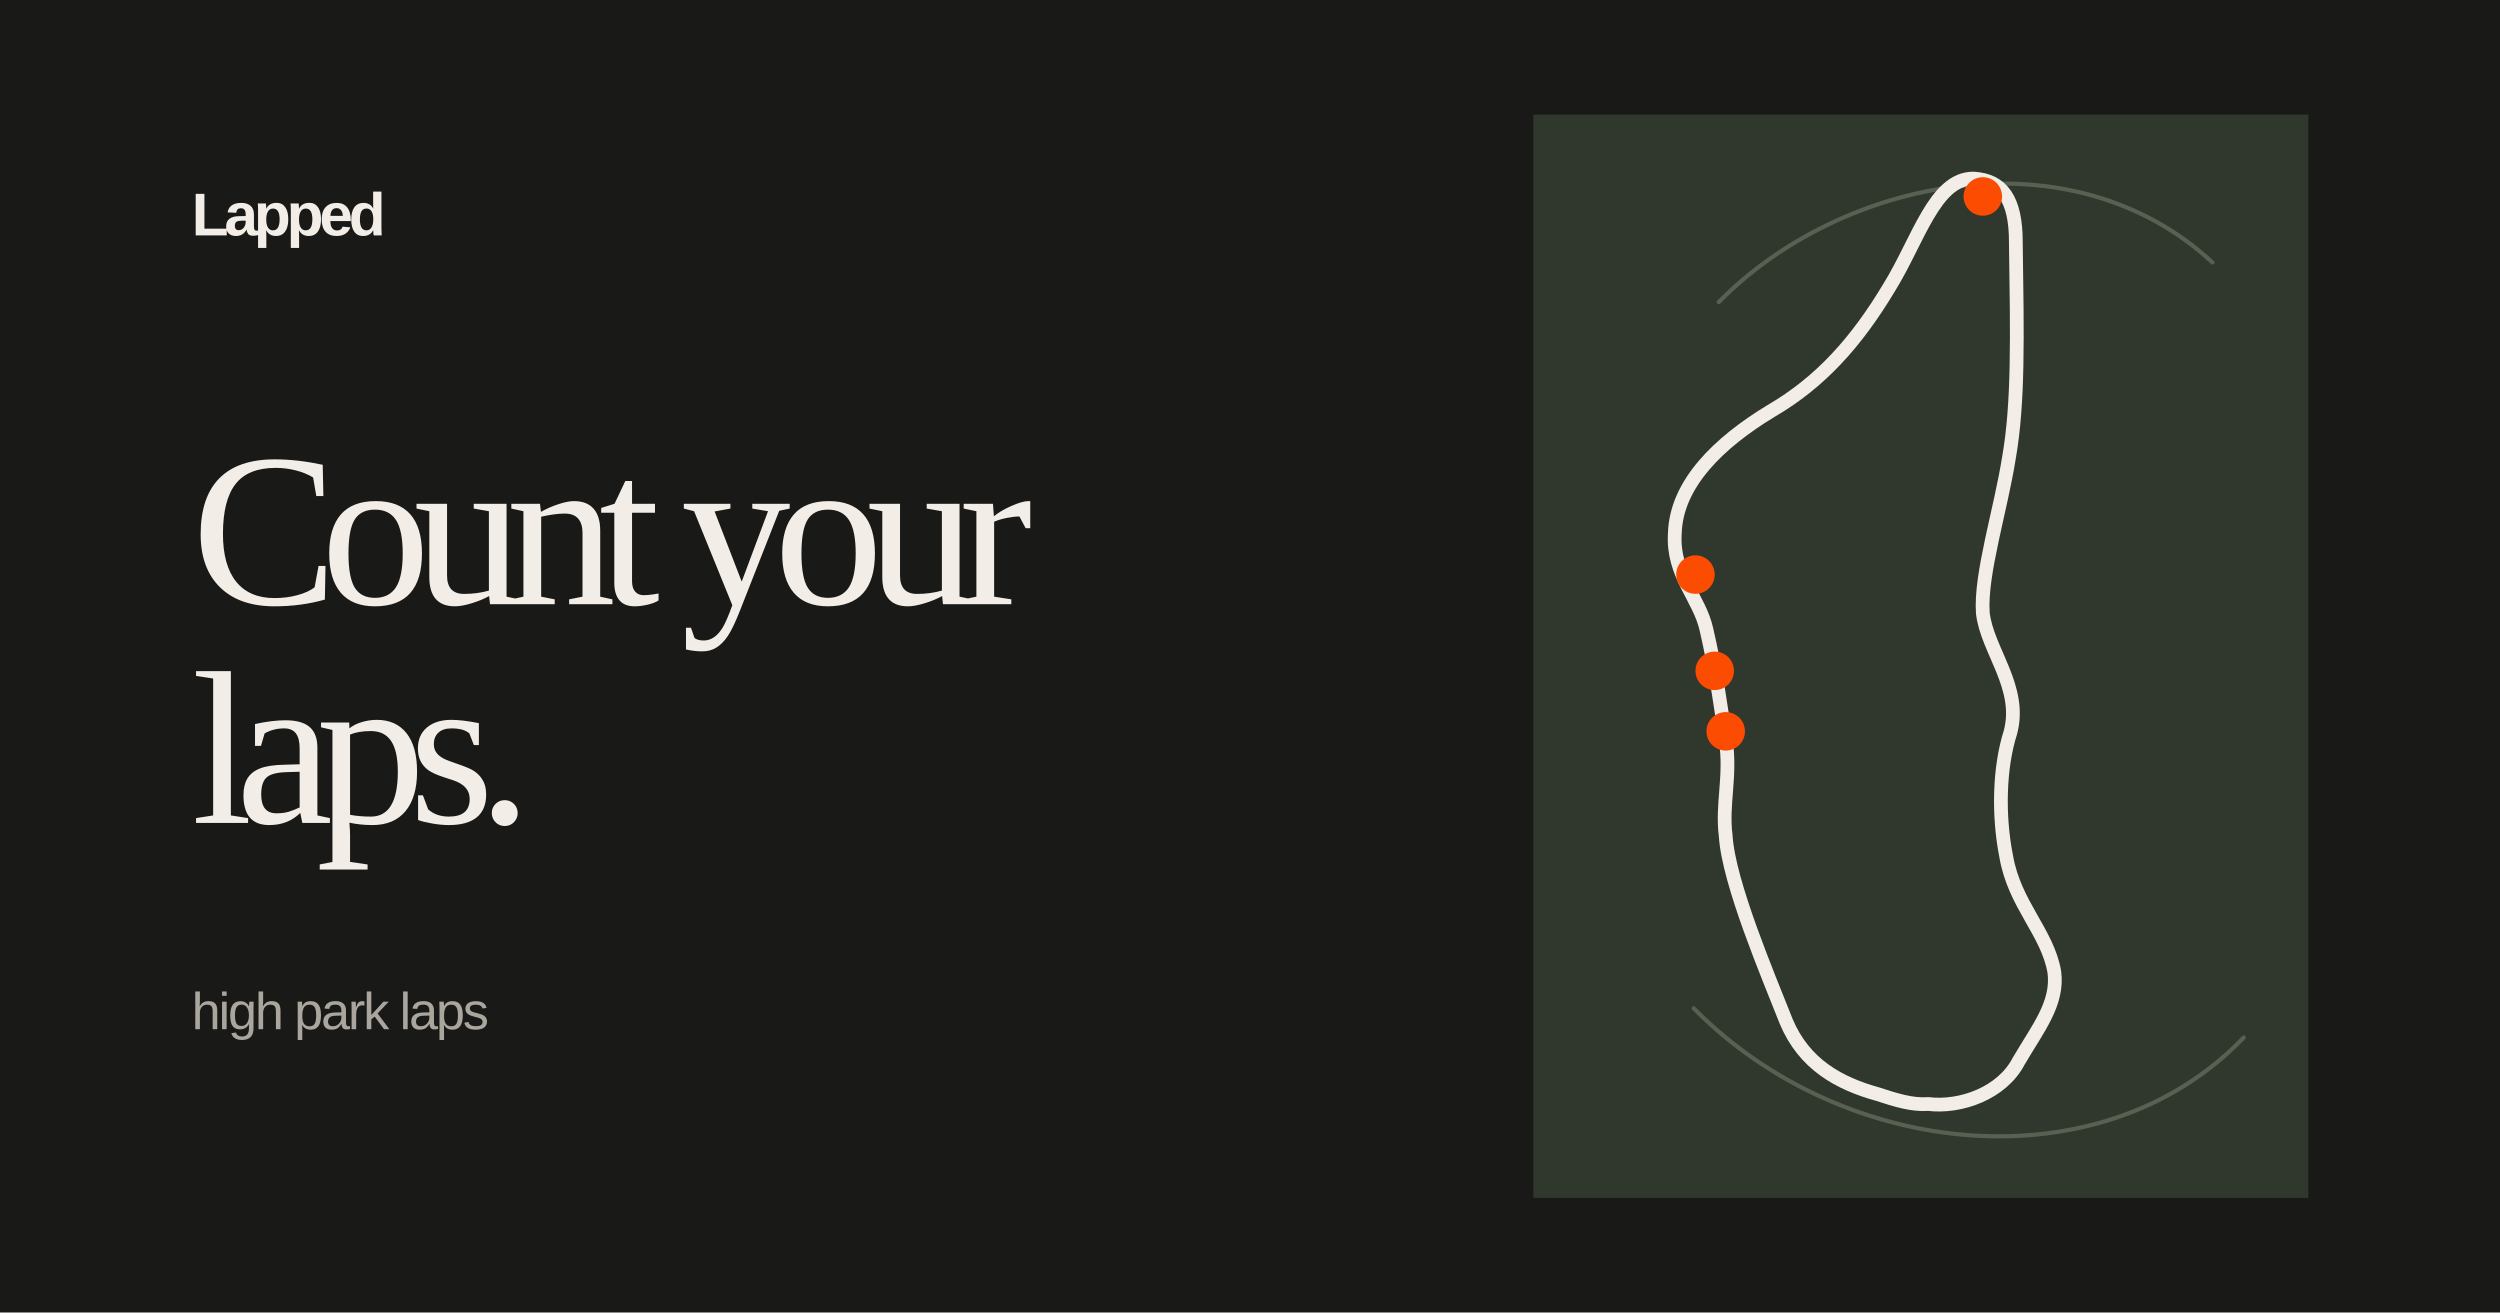
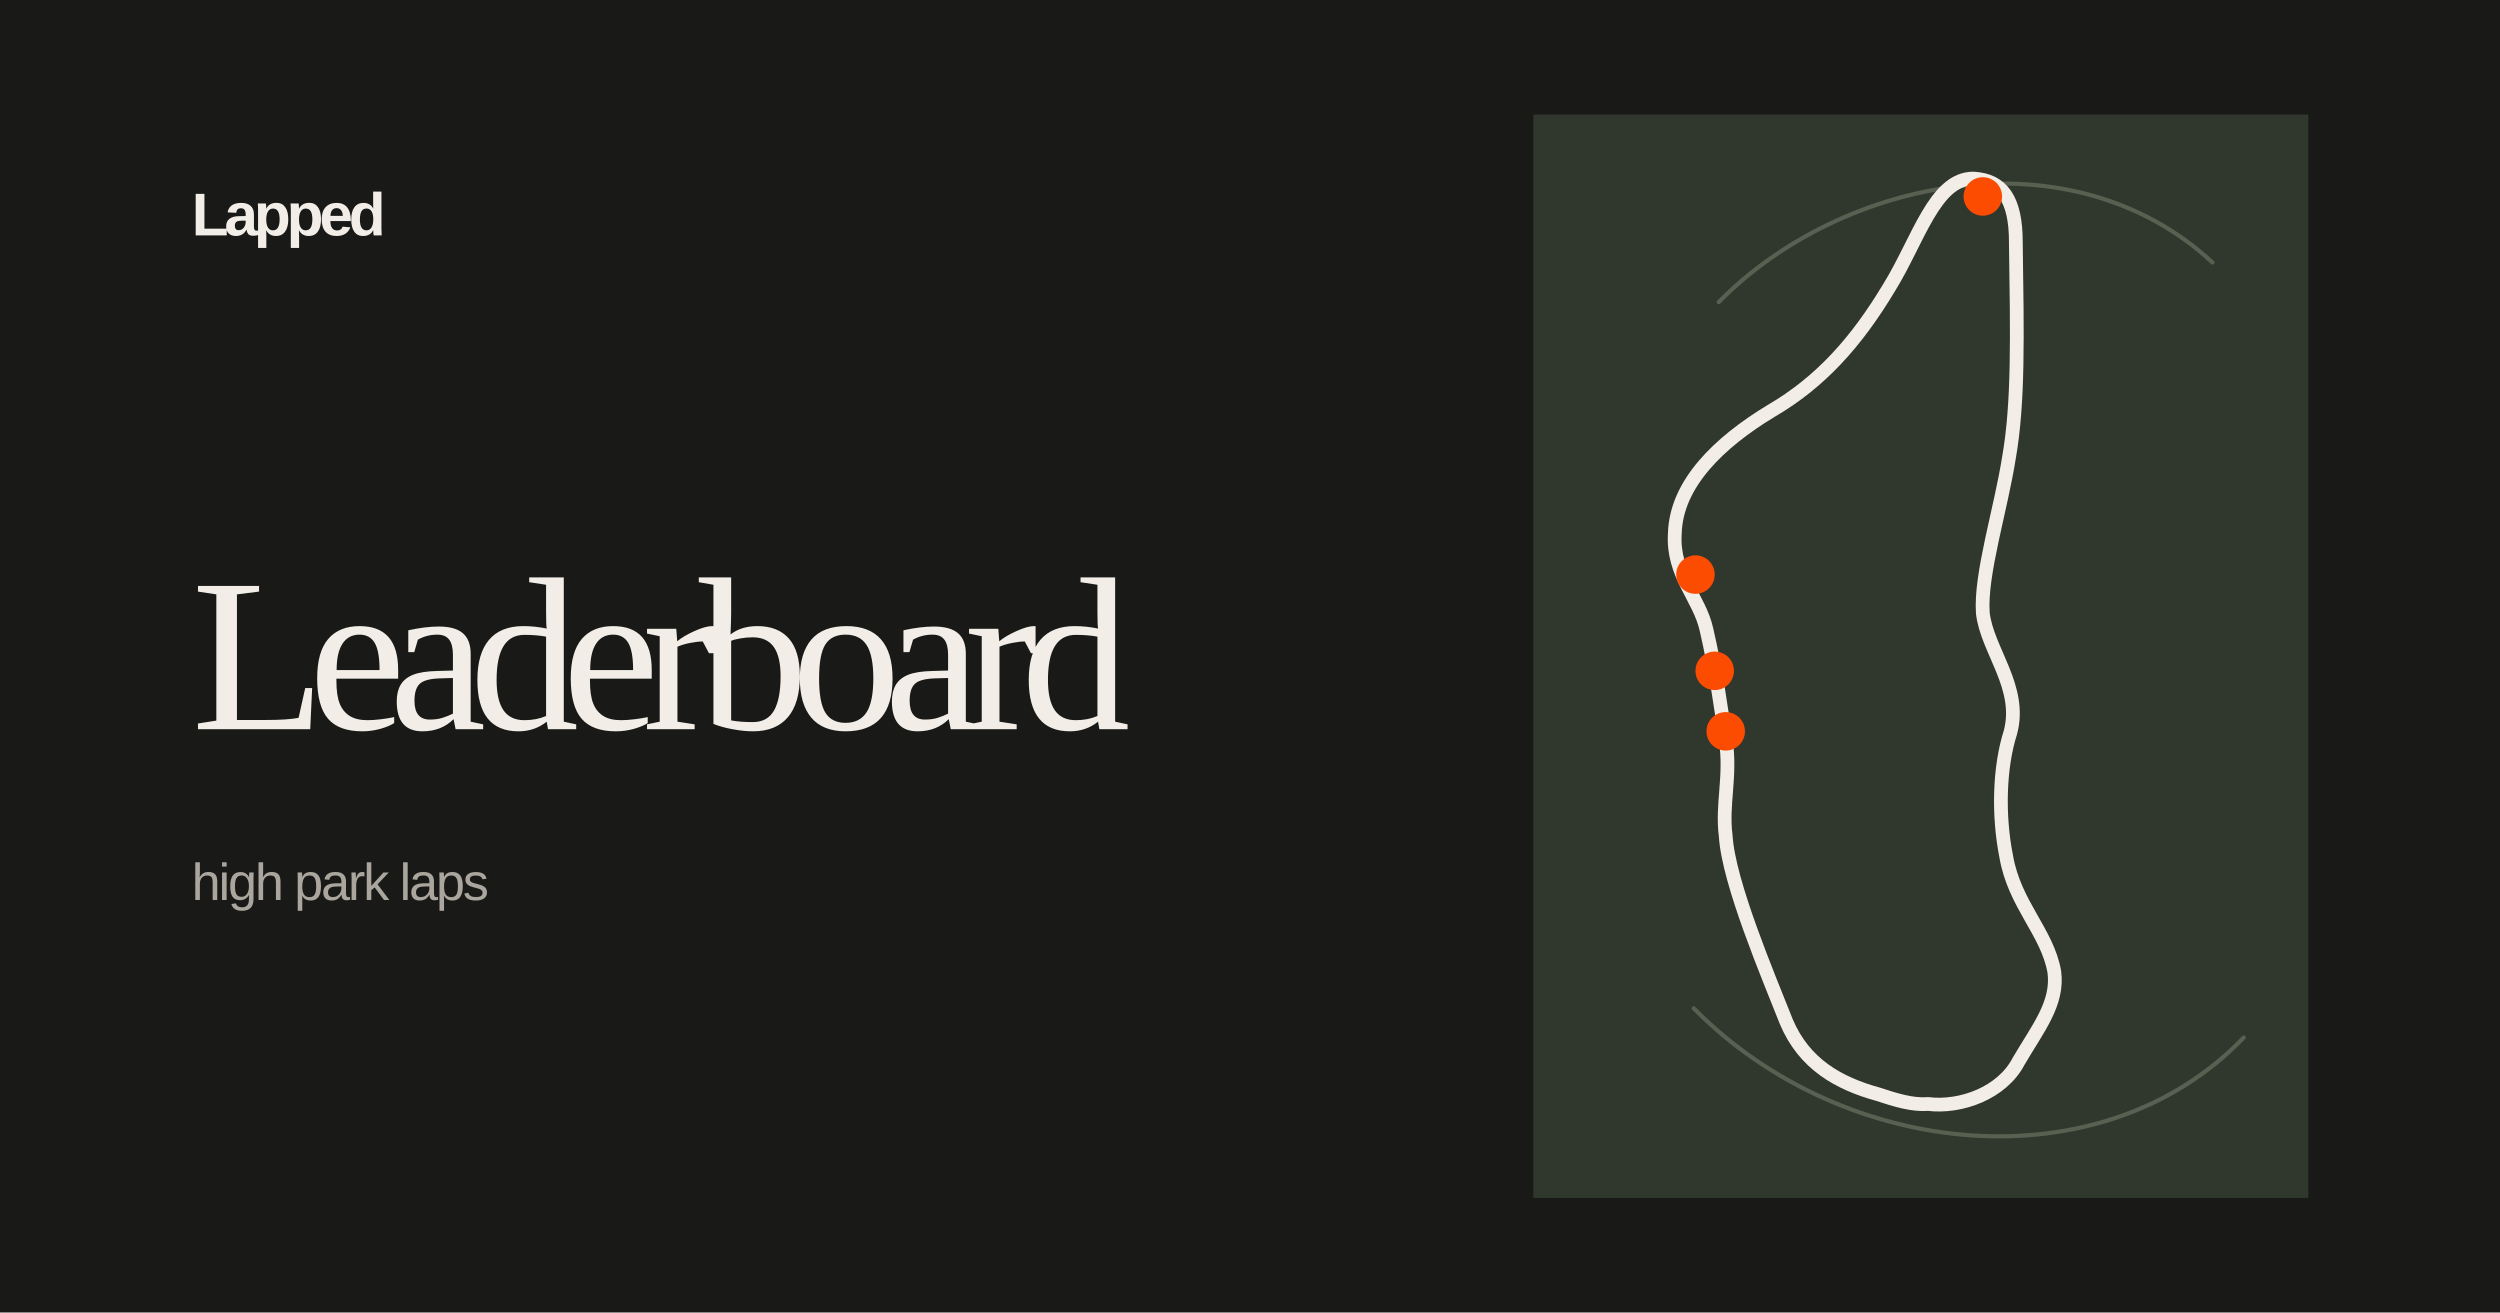
<svg xmlns="http://www.w3.org/2000/svg" width="1200" height="630" viewBox="0 0 1200 630" fill="none">
  <rect width="1200" height="630" fill="#191A18" />
  <rect x="736" y="55" width="372" height="520" fill="#30372D" />
  <path d="M825 145C884 85 994 63 1062 126M813 484C885 557 1009 569 1077 498" stroke="#596052" stroke-width="2" stroke-linecap="round" />
  <g transform="translate(763 58) scale(.66)">
    <path d="M279 42 C251 42 239 87 218 121 C194 161 168 190 132 211 C94 234 63 264 62 300 C60 330 80 347 85 370 C92 400 96 430 99 450 C103 477 96 497 99 520 C101 554 130 622 143 655 C156 686 181 700 210 708 C222 712 235 716 246 715 C270 718 300 707 312 684 C326 660 341 642 338 619 C333 590 309 570 303 535 C297 505 298 470 306 445 C315 412 289 385 286 358 C284 330 299 283 305 245 C312 205 311 157 310 88 C310 57 300 43 279 42 Z" stroke="#F2EEE7" stroke-width="10" stroke-linecap="round" stroke-linejoin="round" />
    <circle cx="286" cy="55" r="14" fill="#FC4C02" />
    <circle cx="77" cy="330" r="14" fill="#FC4C02" />
    <circle cx="91" cy="400" r="14" fill="#FC4C02" />
    <circle cx="99" cy="444" r="14" fill="#FC4C02" />
  </g>
  <text x="92" y="113" fill="#F2EEE7" font-family="Arial, Helvetica, sans-serif" font-size="29" font-weight="700" letter-spacing="-2">Lapped</text>
-   <text x="92" y="290" fill="#F2EEE7" font-family="Georgia, 'Times New Roman', serif" font-size="105" font-weight="400" letter-spacing="-8">Count your</text>
-   <text x="92" y="395" fill="#F2EEE7" font-family="Georgia, 'Times New Roman', serif" font-size="105" font-weight="400" letter-spacing="-8">laps.</text>
-   <text x="92" y="494" fill="#AAA69E" font-family="Arial, Helvetica, sans-serif" font-size="25" letter-spacing="-1">high park laps</text>
+   <text x="92" y="350" fill="#F2EEE7" font-family="Georgia, 'Times New Roman', serif" font-size="105" font-weight="400" letter-spacing="-8">Leaderboard</text>
+   <text x="92" y="432" fill="#AAA69E" font-family="Arial, Helvetica, sans-serif" font-size="25" letter-spacing="-1">high park laps</text>
</svg>
